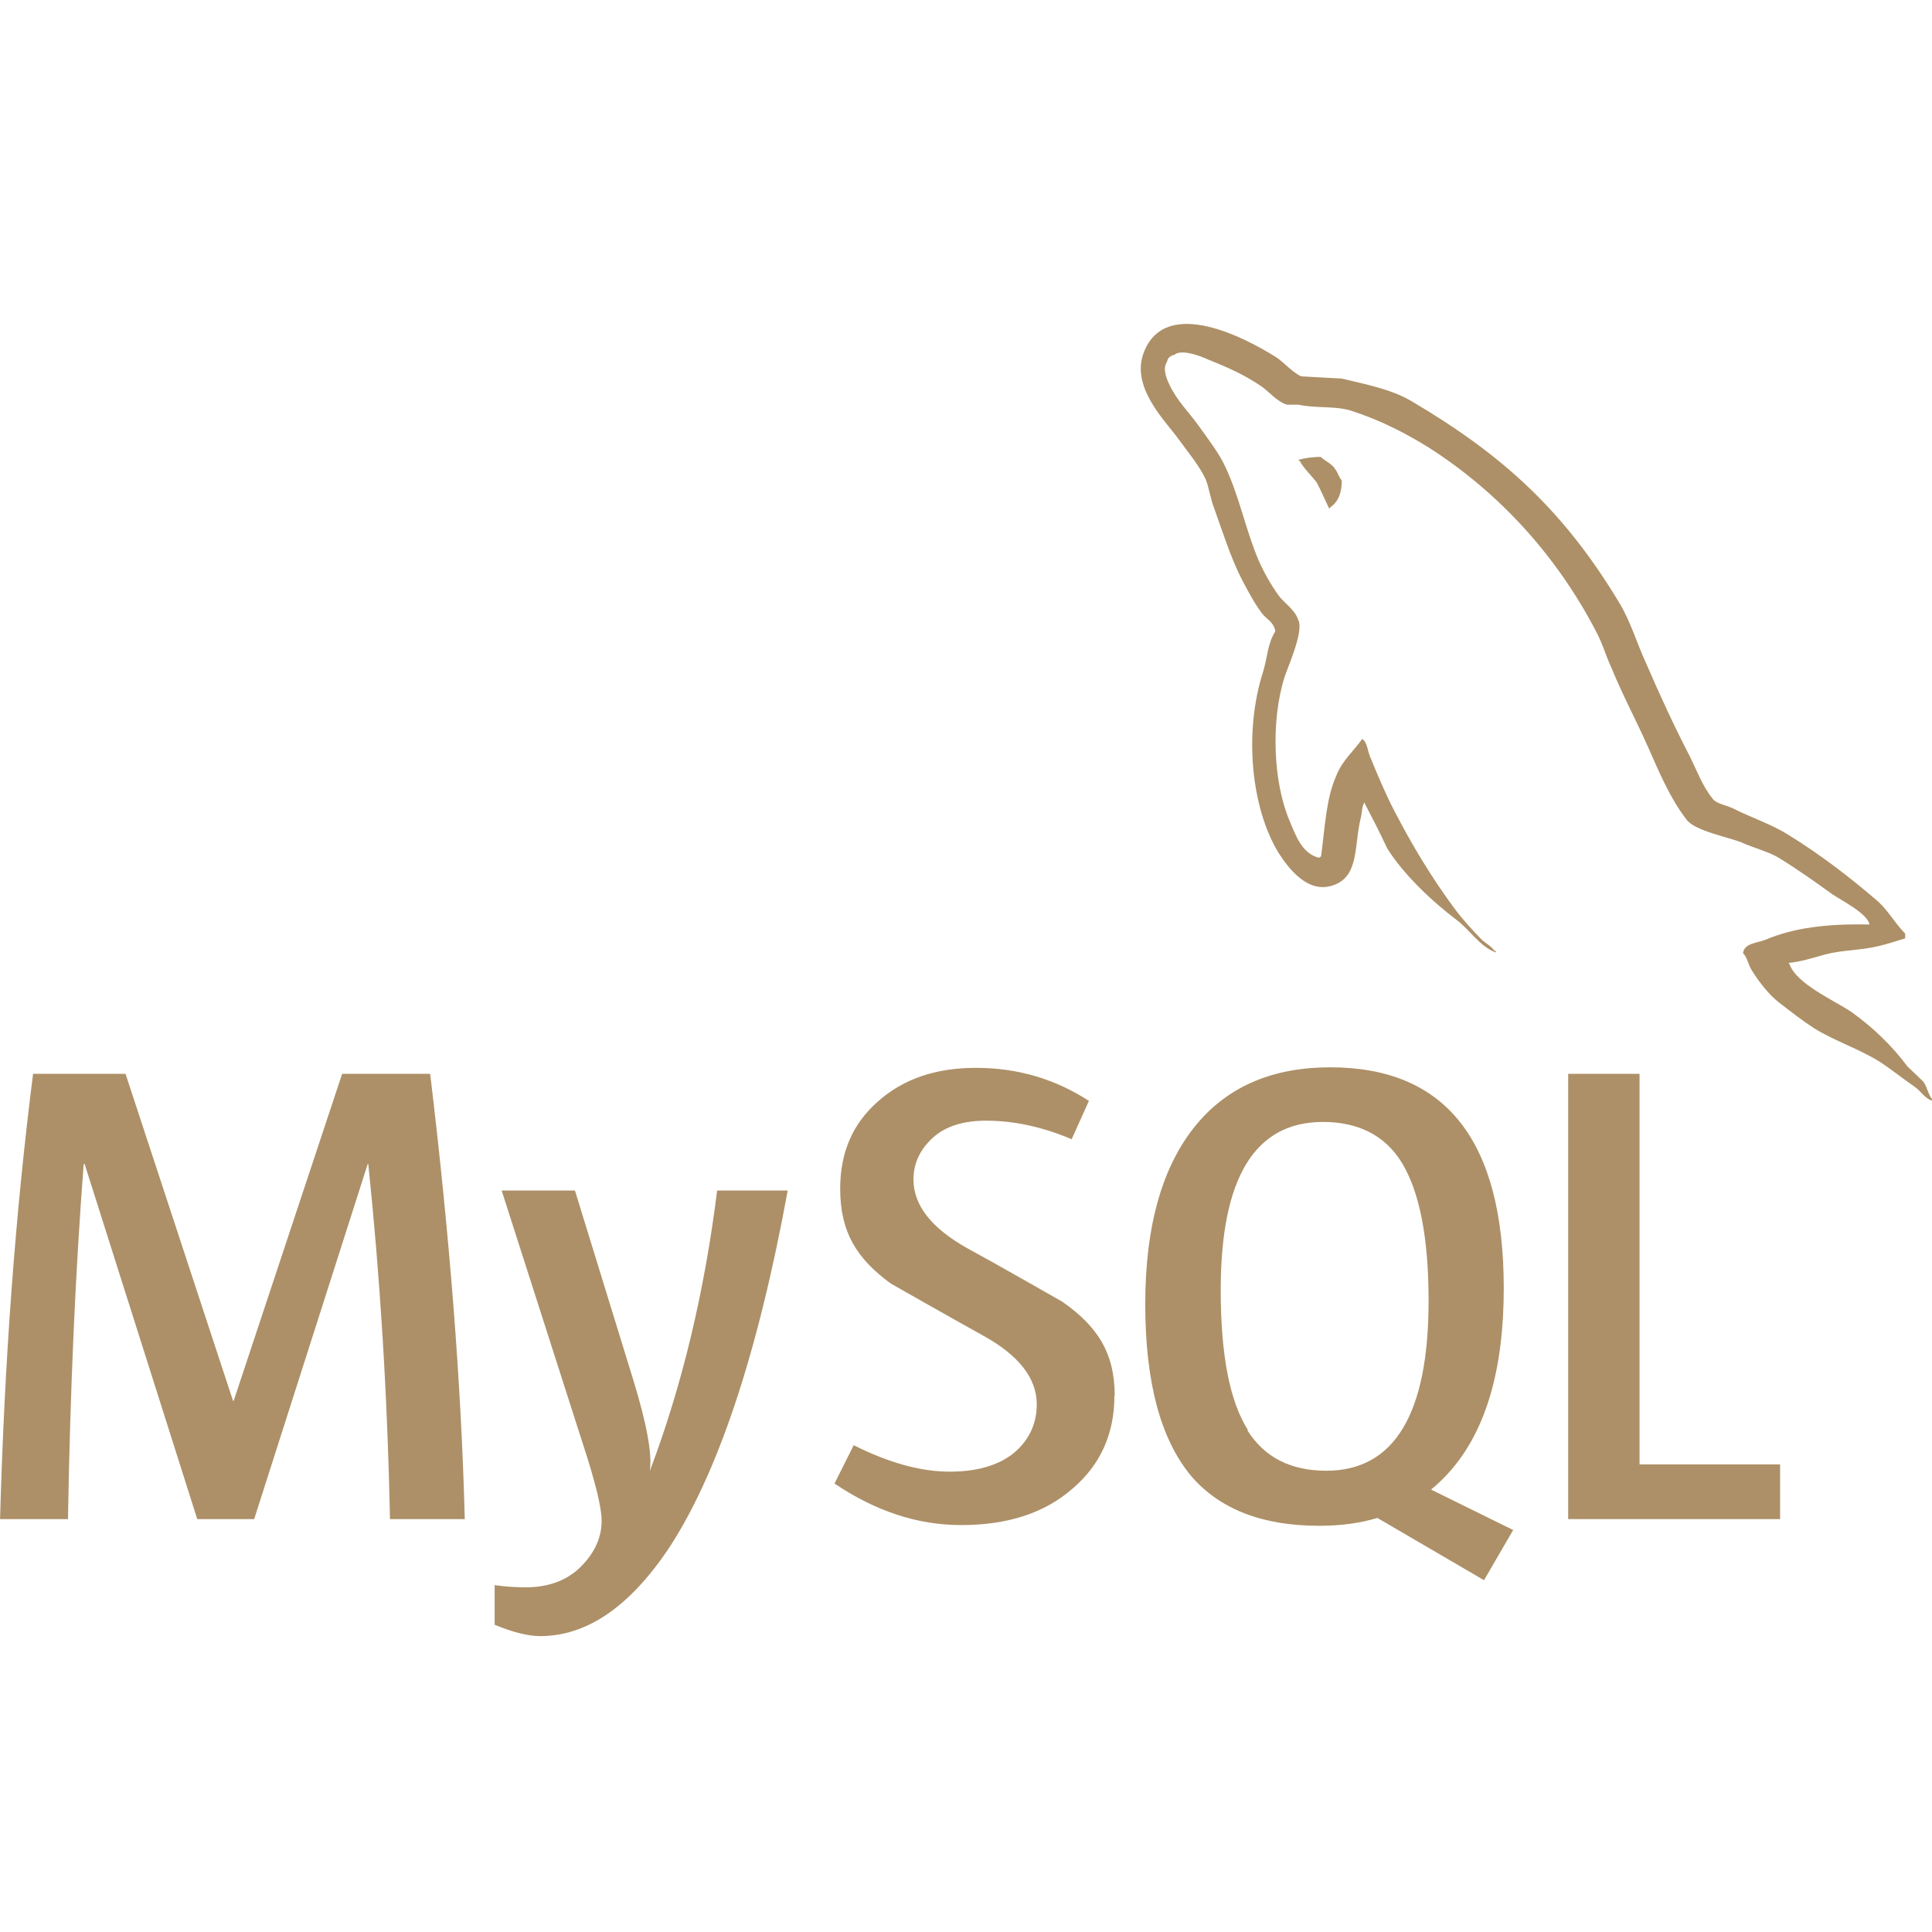
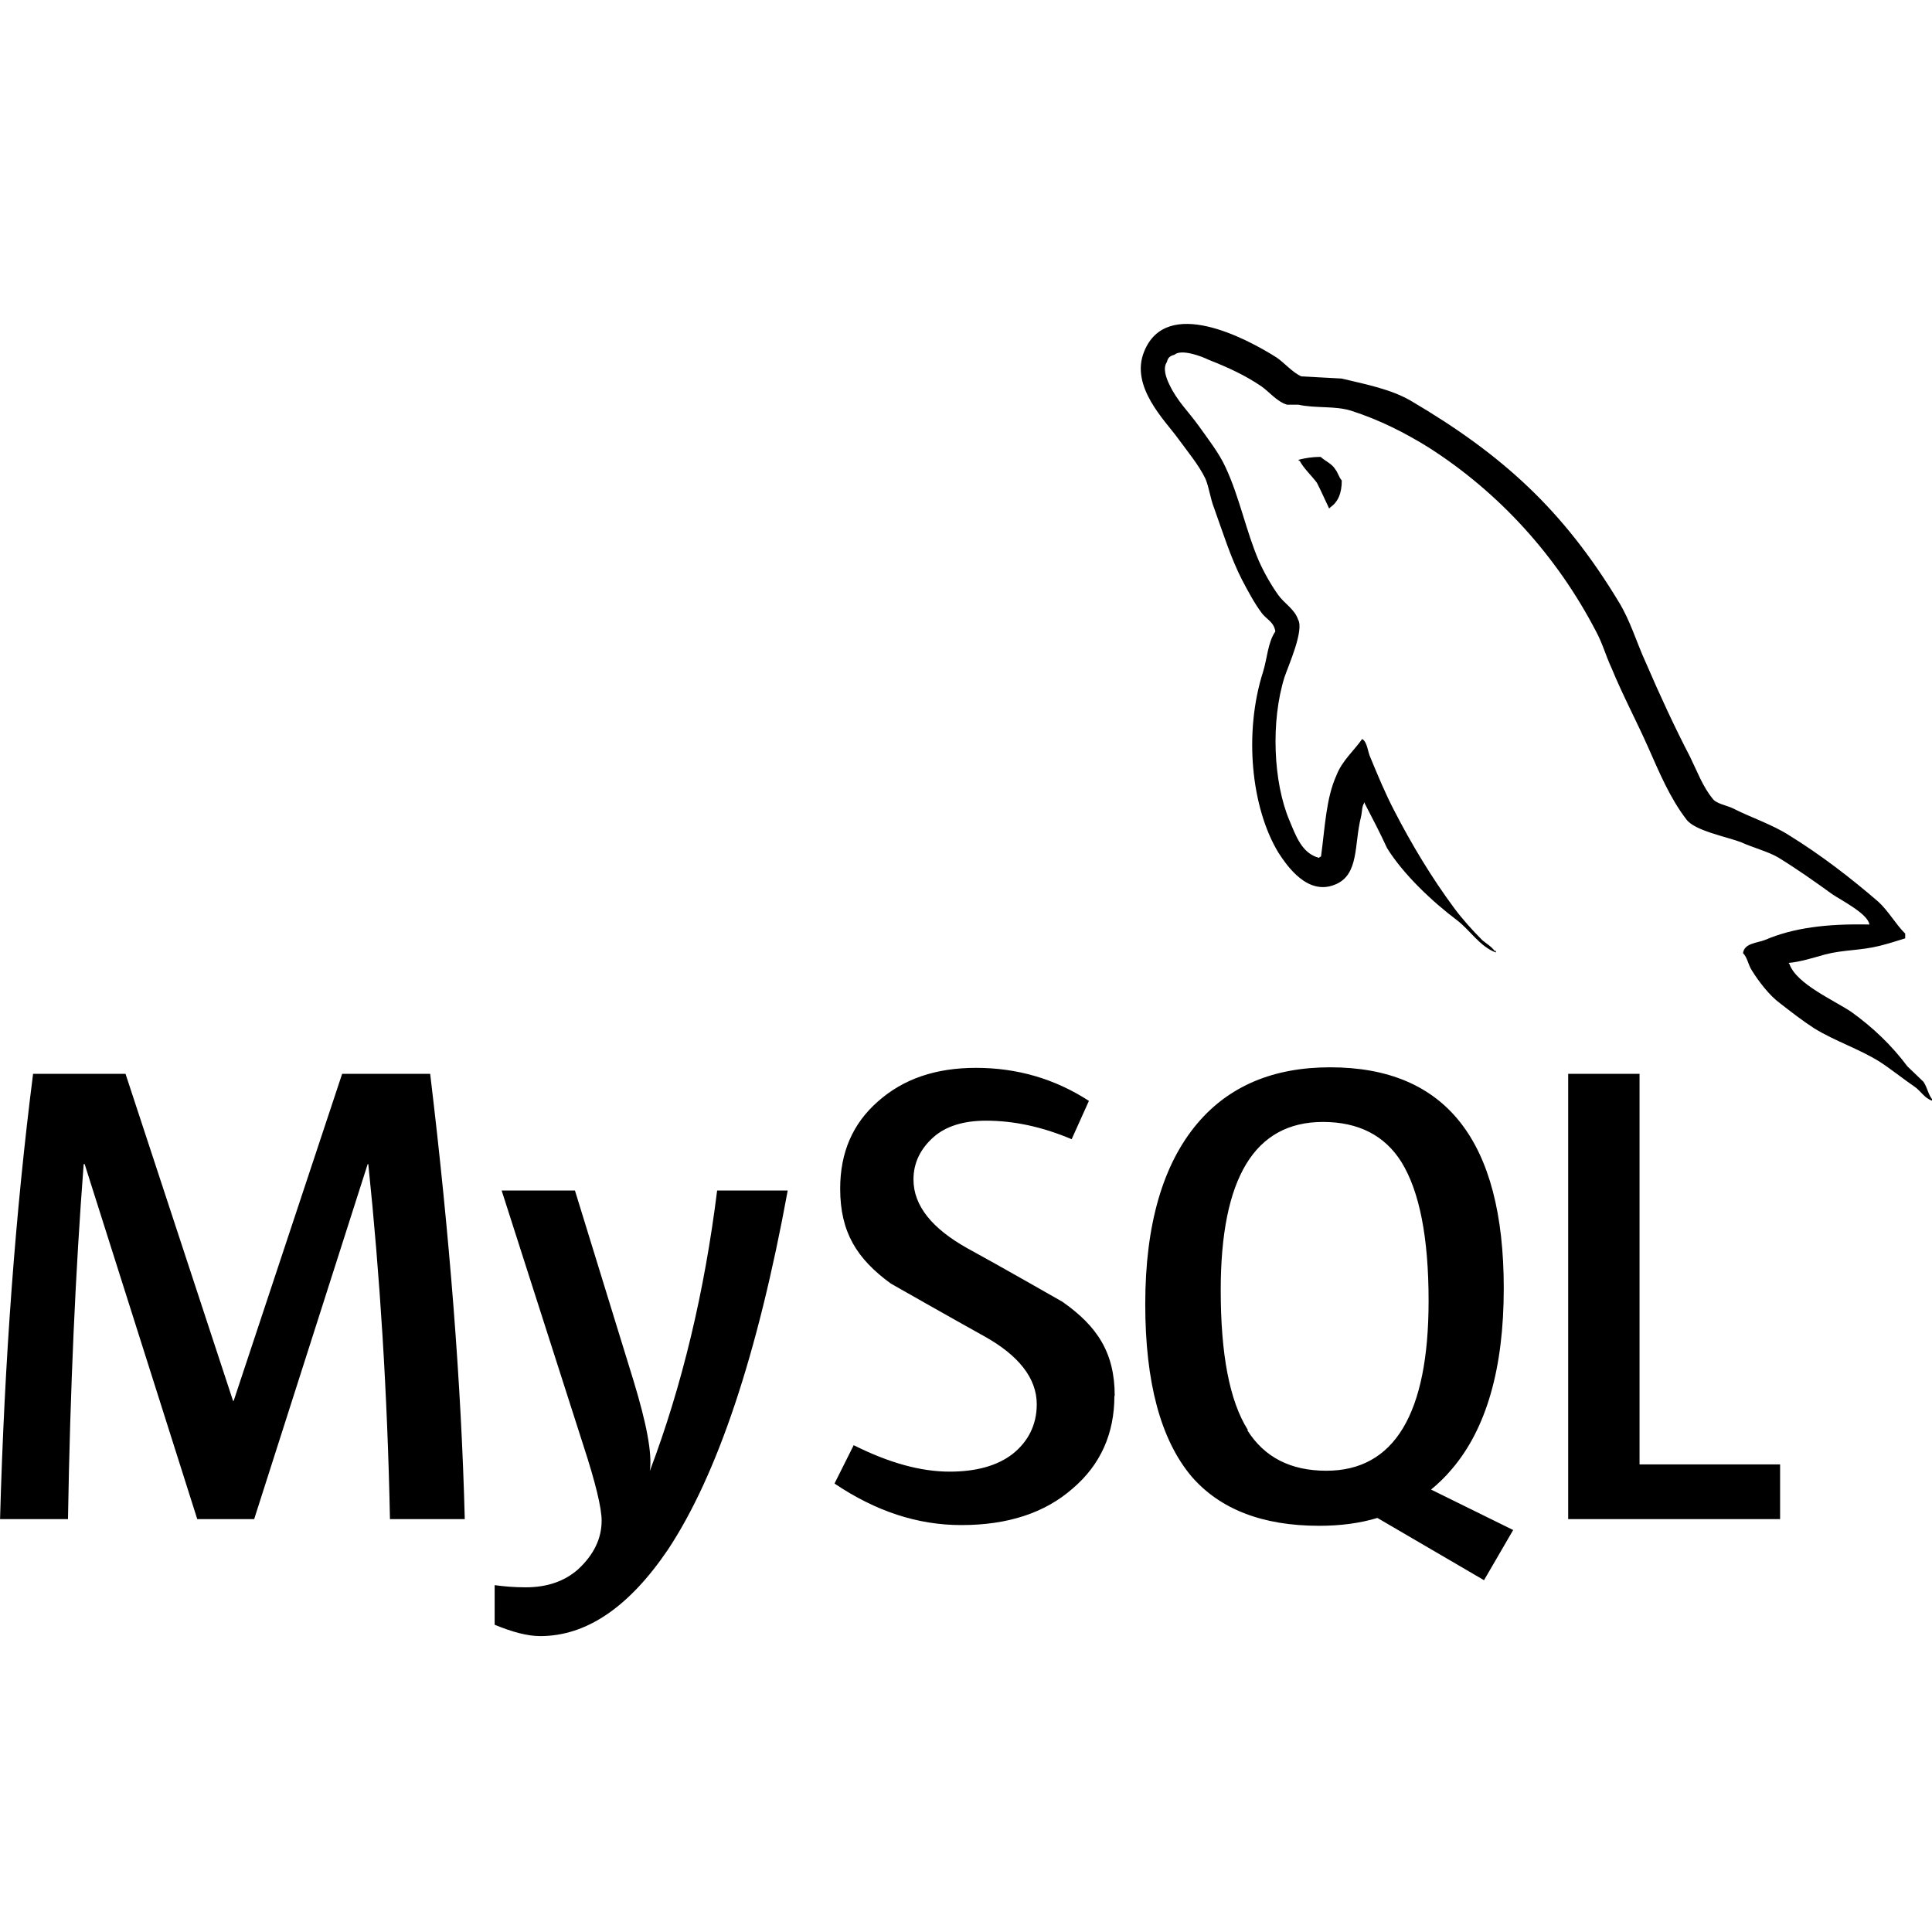
- <svg xmlns="http://www.w3.org/2000/svg" fill="#ad9067" width="800px" height="800px" viewBox="0 0 32 32">
+ <svg xmlns="http://www.w3.org/2000/svg" fill="#000000" width="800px" height="800px" viewBox="0 0 32 32">
  <path d="M21.875 7.568c-0.156 0-0.26 0.021-0.365 0.047v0.016h0.016c0.073 0.135 0.193 0.24 0.286 0.365 0.073 0.141 0.135 0.286 0.203 0.427l0.021-0.021c0.125-0.089 0.188-0.229 0.188-0.443-0.052-0.063-0.063-0.13-0.109-0.188-0.052-0.089-0.167-0.135-0.24-0.203zM7.693 25.161h-1.234c-0.042-2.083-0.167-4.042-0.359-5.88h-0.010l-1.88 5.88h-0.943l-1.865-5.88h-0.016c-0.135 1.76-0.224 3.724-0.26 5.88h-1.125c0.073-2.625 0.255-5.083 0.547-7.375h1.531l1.781 5.417h0.010l1.797-5.417h1.458c0.323 2.688 0.516 5.146 0.573 7.375zM13.047 19.719c-0.5 2.729-1.167 4.714-1.984 5.948-0.646 0.953-1.349 1.432-2.115 1.432-0.203 0-0.453-0.063-0.755-0.188v-0.656c0.151 0.021 0.323 0.036 0.516 0.036 0.359 0 0.646-0.104 0.865-0.297 0.26-0.24 0.391-0.51 0.391-0.807 0-0.208-0.099-0.625-0.307-1.26l-1.349-4.208h1.214l0.969 3.146c0.219 0.719 0.313 1.214 0.271 1.5 0.536-1.417 0.906-2.969 1.115-4.646zM29.484 25.161h-3.51v-7.375h1.182v6.469h2.328zM25.057 25.339l-1.354-0.667c0.12-0.099 0.234-0.208 0.339-0.333 0.578-0.672 0.865-1.677 0.865-3 0-2.443-0.958-3.661-2.875-3.661-0.938 0-1.672 0.307-2.198 0.927-0.573 0.677-0.865 1.677-0.865 2.995 0 1.297 0.255 2.245 0.766 2.854 0.469 0.542 1.172 0.818 2.115 0.818 0.349 0 0.672-0.042 0.964-0.13l1.766 1.031 0.484-0.833zM20.667 23.682c-0.302-0.479-0.448-1.25-0.448-2.313 0-1.859 0.563-2.786 1.693-2.786 0.589 0 1.026 0.224 1.302 0.667 0.297 0.484 0.448 1.245 0.448 2.297 0 1.87-0.568 2.813-1.693 2.813-0.594 0-1.026-0.224-1.307-0.667zM18.458 23.12c0 0.625-0.229 1.141-0.693 1.536-0.458 0.401-1.068 0.604-1.844 0.604-0.724 0-1.417-0.229-2.099-0.688l0.318-0.635c0.583 0.292 1.109 0.438 1.589 0.438 0.443 0 0.792-0.099 1.042-0.292 0.25-0.198 0.401-0.474 0.401-0.823 0-0.438-0.307-0.813-0.865-1.125-0.516-0.286-1.552-0.875-1.552-0.875-0.563-0.411-0.839-0.849-0.839-1.573 0-0.599 0.208-1.078 0.625-1.443 0.422-0.375 0.958-0.557 1.625-0.557 0.682 0 1.307 0.182 1.87 0.547l-0.286 0.635c-0.479-0.203-0.953-0.307-1.417-0.307-0.38 0-0.672 0.094-0.875 0.276s-0.328 0.411-0.328 0.698c0 0.438 0.313 0.813 0.885 1.135 0.526 0.286 1.583 0.891 1.583 0.891 0.578 0.406 0.865 0.844 0.865 1.557zM30.964 15.313c-0.714-0.016-1.266 0.057-1.729 0.255-0.13 0.052-0.344 0.052-0.365 0.219 0.073 0.073 0.083 0.188 0.146 0.286 0.109 0.177 0.292 0.417 0.464 0.542 0.188 0.146 0.375 0.292 0.568 0.417 0.349 0.214 0.74 0.339 1.083 0.552 0.193 0.125 0.391 0.286 0.583 0.417 0.099 0.068 0.161 0.188 0.286 0.229v-0.026c-0.063-0.078-0.078-0.193-0.141-0.286-0.089-0.089-0.177-0.167-0.266-0.255-0.26-0.349-0.578-0.651-0.927-0.901-0.286-0.193-0.911-0.464-1.026-0.792l-0.016-0.021c0.193-0.016 0.422-0.089 0.609-0.141 0.302-0.078 0.583-0.063 0.896-0.141 0.141-0.036 0.281-0.078 0.427-0.125v-0.078c-0.161-0.161-0.281-0.38-0.448-0.531-0.453-0.391-0.953-0.776-1.469-1.094-0.281-0.182-0.635-0.297-0.932-0.448-0.104-0.052-0.286-0.078-0.344-0.167-0.161-0.198-0.255-0.453-0.37-0.688-0.255-0.49-0.505-1.031-0.729-1.552-0.161-0.349-0.255-0.693-0.453-1.016-0.917-1.516-1.917-2.432-3.448-3.333-0.328-0.188-0.724-0.266-1.141-0.365-0.224-0.010-0.443-0.026-0.667-0.036-0.146-0.063-0.286-0.229-0.411-0.313-0.51-0.323-1.823-1.016-2.193-0.099-0.24 0.583 0.354 1.151 0.563 1.443 0.151 0.208 0.344 0.438 0.453 0.667 0.063 0.156 0.078 0.318 0.141 0.479 0.141 0.391 0.276 0.828 0.464 1.193 0.099 0.188 0.203 0.385 0.328 0.552 0.073 0.099 0.198 0.141 0.224 0.302-0.125 0.182-0.135 0.448-0.203 0.667-0.323 1.010-0.198 2.255 0.255 3 0.146 0.224 0.484 0.714 0.938 0.526 0.401-0.161 0.313-0.667 0.427-1.115 0.026-0.109 0.010-0.177 0.063-0.25v0.021c0.13 0.25 0.255 0.49 0.37 0.74 0.271 0.438 0.755 0.891 1.156 1.193 0.214 0.161 0.38 0.438 0.646 0.536v-0.026h-0.021c-0.057-0.078-0.13-0.115-0.203-0.177-0.161-0.161-0.339-0.359-0.469-0.536-0.37-0.5-0.703-1.052-0.995-1.62-0.146-0.281-0.271-0.583-0.385-0.859-0.052-0.104-0.052-0.266-0.141-0.318-0.135 0.193-0.333 0.359-0.427 0.604-0.172 0.38-0.188 0.854-0.255 1.344-0.031 0.010-0.016 0-0.031 0.021-0.286-0.073-0.385-0.365-0.49-0.615-0.271-0.635-0.313-1.651-0.083-2.38 0.063-0.188 0.328-0.776 0.224-0.953-0.057-0.172-0.234-0.271-0.328-0.406-0.12-0.167-0.24-0.38-0.323-0.568-0.214-0.5-0.318-1.052-0.552-1.552-0.104-0.229-0.292-0.469-0.443-0.682-0.172-0.24-0.359-0.411-0.49-0.693-0.047-0.099-0.109-0.26-0.036-0.365 0.016-0.073 0.052-0.099 0.125-0.12 0.115-0.099 0.448 0.026 0.563 0.083 0.328 0.13 0.604 0.255 0.88 0.443 0.125 0.089 0.26 0.255 0.422 0.302h0.188c0.286 0.063 0.604 0.016 0.87 0.099 0.474 0.151 0.901 0.37 1.286 0.609 1.167 0.745 2.125 1.797 2.776 3.052 0.109 0.203 0.156 0.391 0.255 0.604 0.182 0.443 0.417 0.885 0.604 1.307s0.365 0.849 0.635 1.198c0.135 0.188 0.667 0.286 0.911 0.38 0.177 0.083 0.453 0.156 0.609 0.25 0.307 0.188 0.609 0.401 0.896 0.609 0.146 0.099 0.589 0.323 0.615 0.5z" />
</svg>
